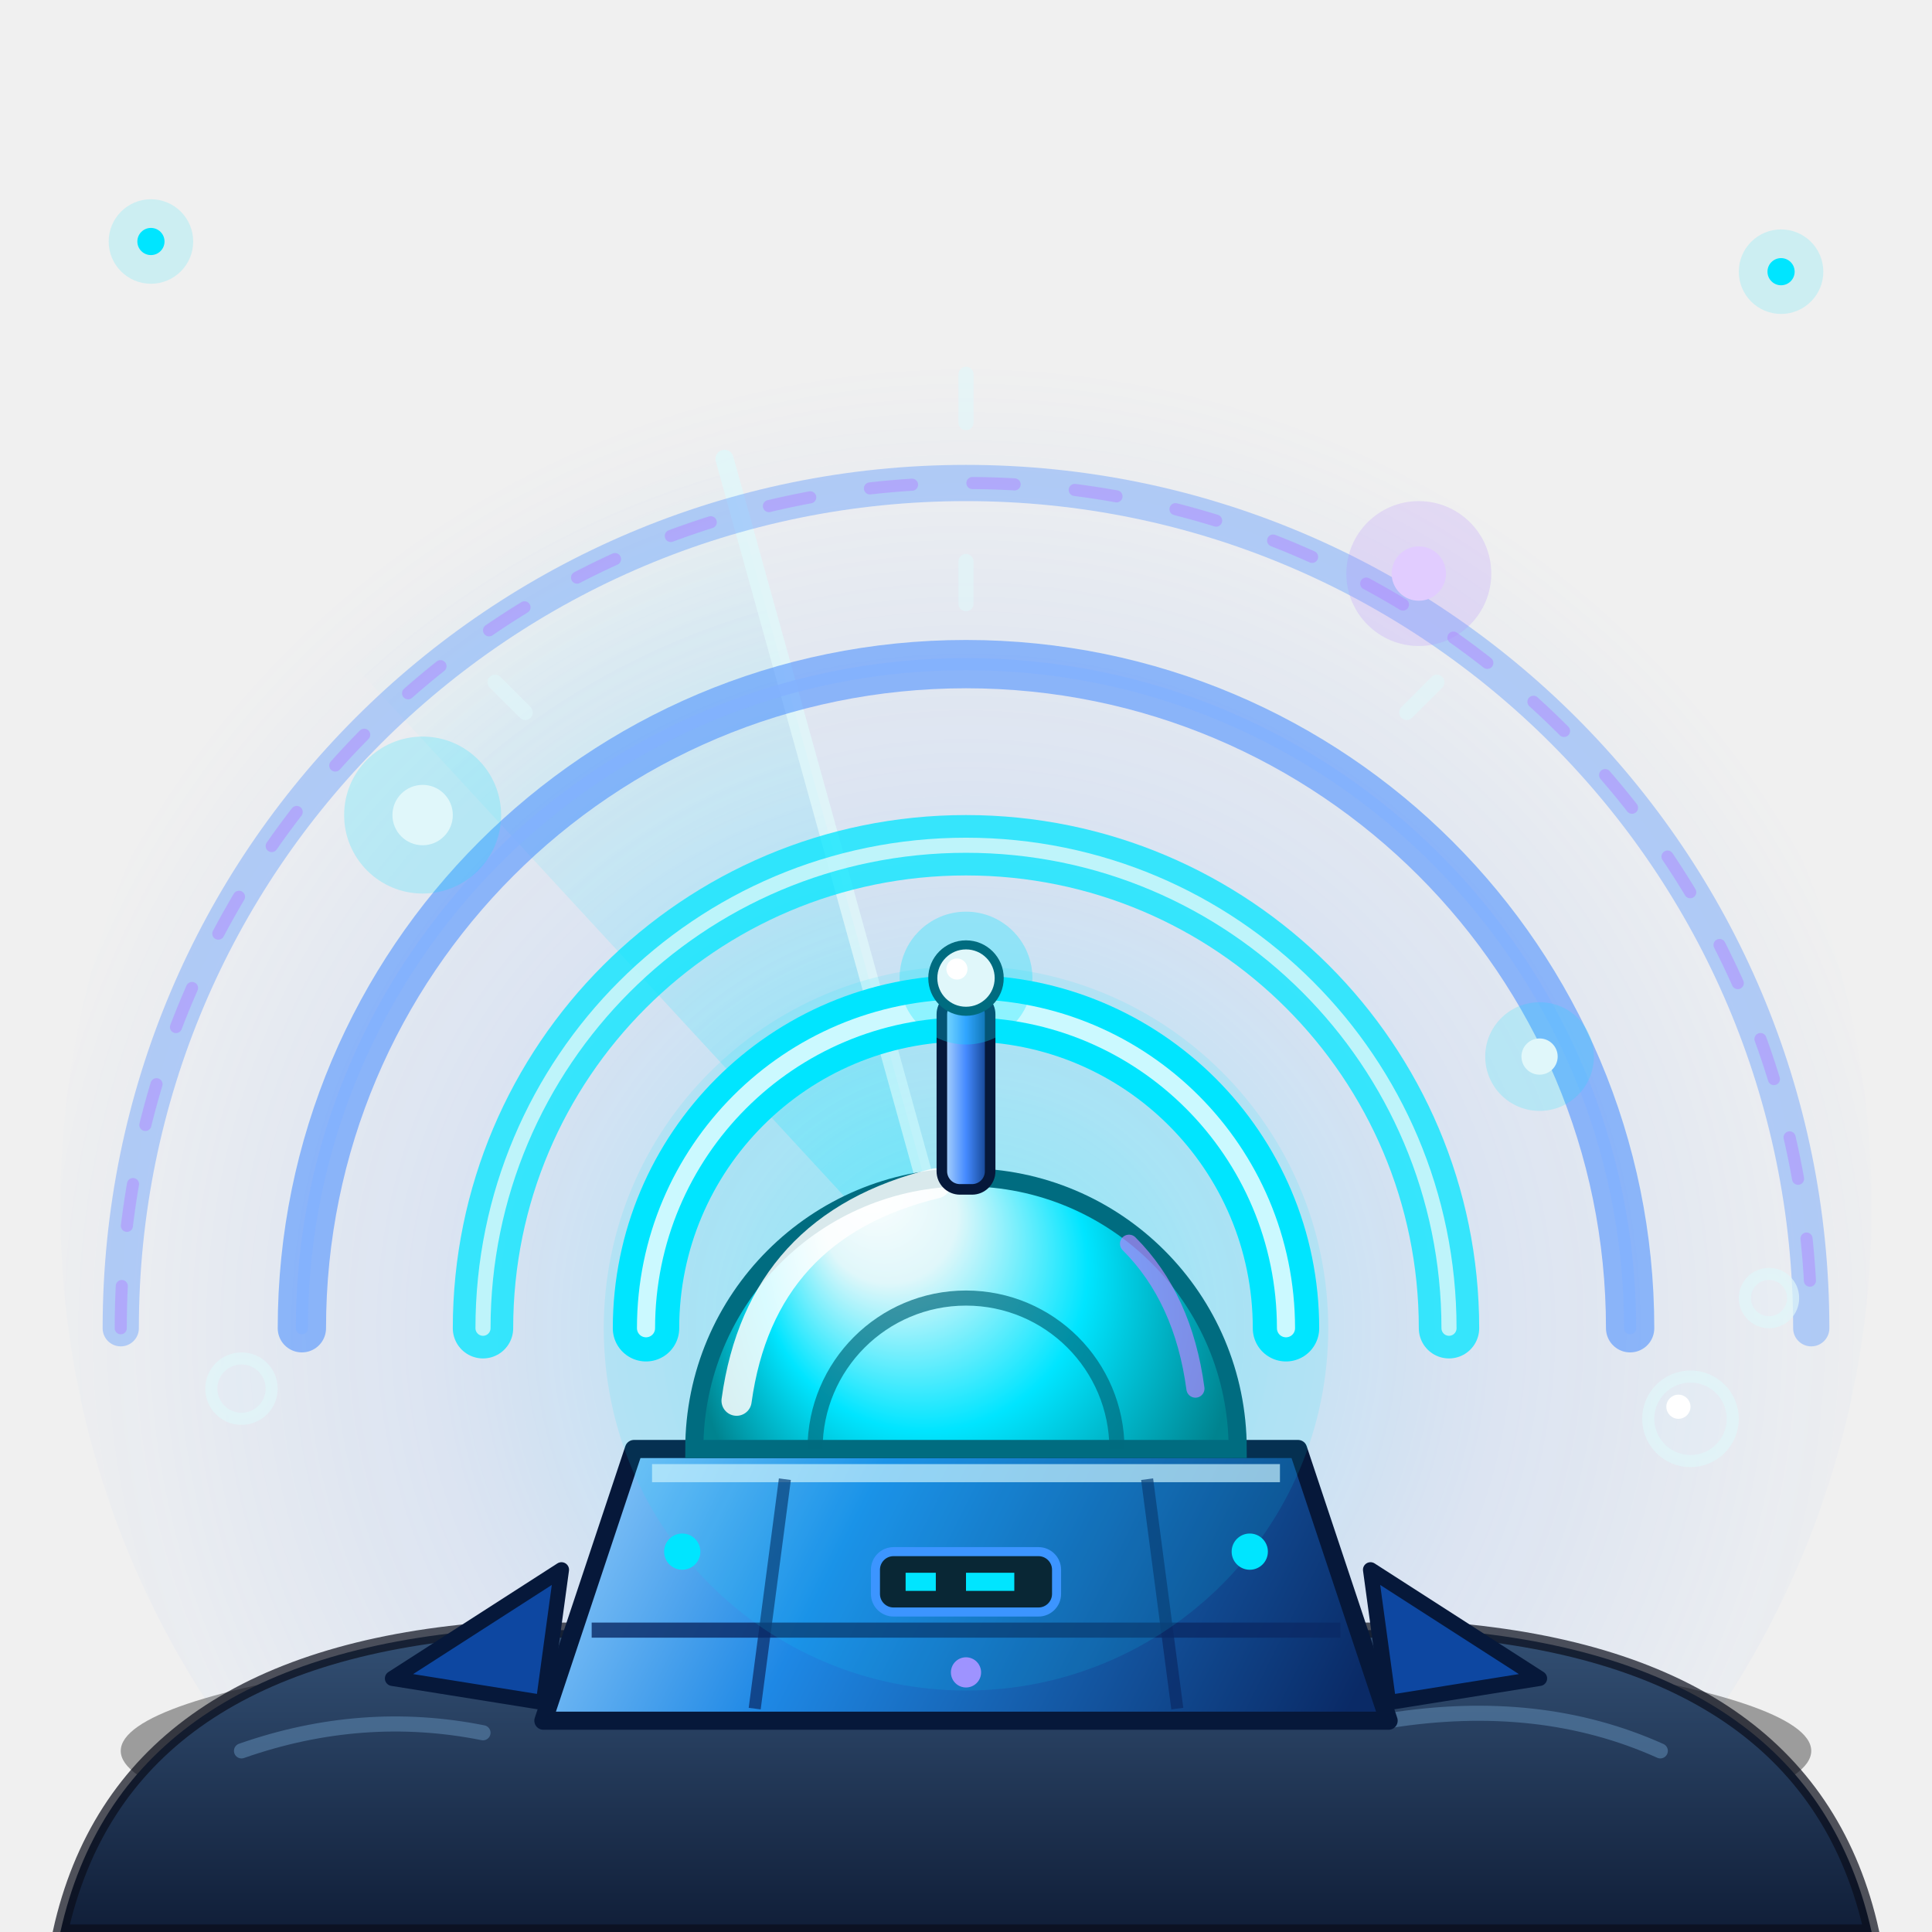
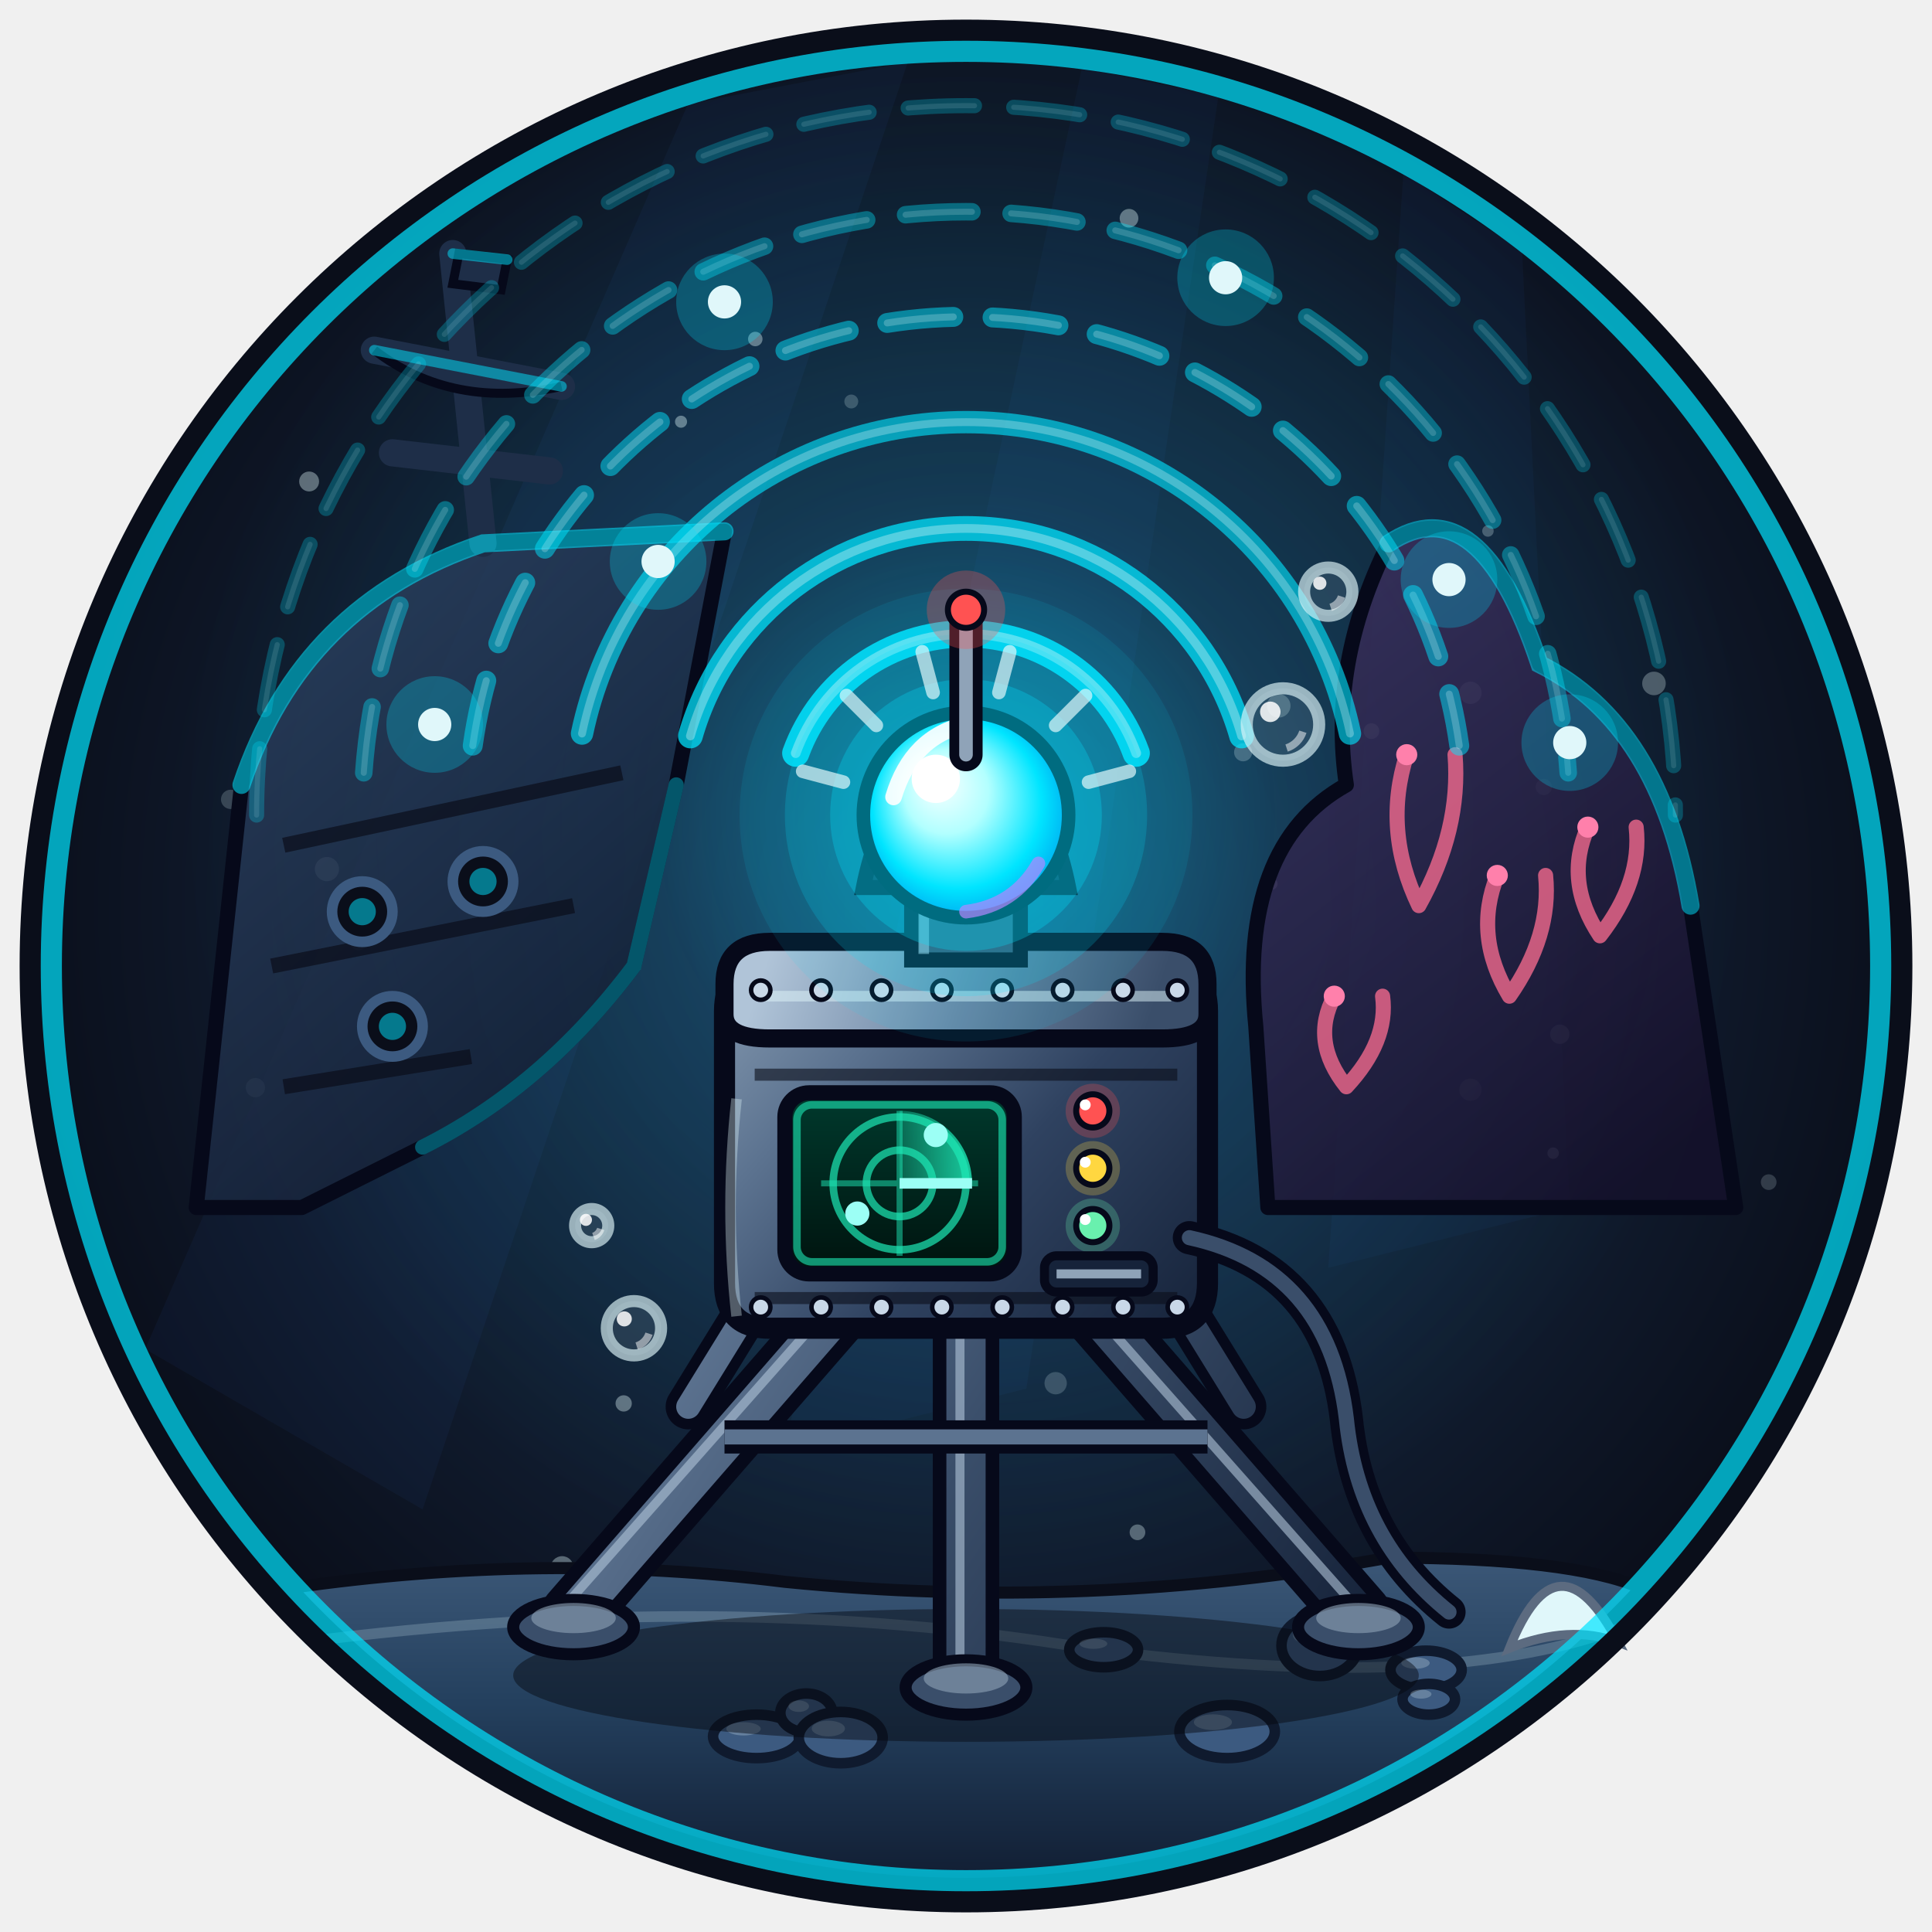
<svg xmlns="http://www.w3.org/2000/svg" viewBox="0 0 64 64">
  <defs>
-     <radialGradient id="ex2aGlow" cx="32" cy="44" r="32" gradientUnits="userSpaceOnUse">
+     <radialGradient id="e2aWater" cx="32" cy="30" r="32" gradientUnits="userSpaceOnUse">
+       <stop offset="0" stop-color="#1F3A5F" />
+       <stop offset="0.55" stop-color="#132238" />
+       <stop offset="1" stop-color="#0A0E1A" />
+     </radialGradient>
+     <linearGradient id="e2aSand" x1="32" y1="51" x2="32" y2="63" gradientUnits="userSpaceOnUse">
+       <stop offset="0" stop-color="#3E5A7A" />
+       <stop offset="0.45" stop-color="#24405E" />
+       <stop offset="1" stop-color="#0F1A2E" />
+     </linearGradient>
+     <radialGradient id="e2aGlow" cx="32" cy="27" r="26" gradientUnits="userSpaceOnUse">
      <stop offset="0" stop-color="#00E5FF" stop-opacity="0.35" />
-       <stop offset="0.55" stop-color="#448AFF" stop-opacity="0.12" />
-       <stop offset="1" stop-color="#448AFF" stop-opacity="0" />
-     </radialGradient>
-     <radialGradient id="ex2aSweep" cx="32" cy="44" r="30" gradientUnits="userSpaceOnUse">
-       <stop offset="0" stop-color="#00E5FF" stop-opacity="0.5" />
+       <stop offset="0.4" stop-color="#00E5FF" stop-opacity="0.1" />
      <stop offset="1" stop-color="#00E5FF" stop-opacity="0" />
    </radialGradient>
-     <linearGradient id="ex2aSand" x1="0" y1="52" x2="0" y2="64" gradientUnits="userSpaceOnUse">
-       <stop offset="0" stop-color="#3A5A80" />
-       <stop offset="1" stop-color="#101E38" />
-     </linearGradient>
-     <linearGradient id="ex2aBase" x1="20" y1="46" x2="44" y2="58" gradientUnits="userSpaceOnUse">
-       <stop offset="0" stop-color="#90CAF9" />
-       <stop offset="0.35" stop-color="#1E88E5" />
-       <stop offset="1" stop-color="#0A2A66" />
-     </linearGradient>
-     <radialGradient id="ex2aDome" cx="32" cy="44" r="9" fx="28.6" fy="39" gradientUnits="userSpaceOnUse">
+     <radialGradient id="e2aDome" cx="32" cy="27" r="4" fx="31" fy="25.8" gradientUnits="userSpaceOnUse">
      <stop offset="0" stop-color="#FFFFFF" />
-       <stop offset="0.25" stop-color="#E0F7FA" />
-       <stop offset="0.6" stop-color="#00E5FF" />
-       <stop offset="1" stop-color="#00838F" />
-     </radialGradient>
-     <linearGradient id="ex2aMast" x1="0" y1="0" x2="1" y2="0">
-       <stop offset="0" stop-color="#BBDEFB" />
-       <stop offset="0.5" stop-color="#448AFF" />
-       <stop offset="1" stop-color="#0D3A80" />
-     </linearGradient>
+       <stop offset="0.35" stop-color="#B2FFFF" />
+       <stop offset="0.7" stop-color="#00E5FF" />
+       <stop offset="1" stop-color="#0091EA" />
+     </radialGradient>
+     <linearGradient id="e2aMetal" x1="24" y1="30" x2="40" y2="44" gradientUnits="userSpaceOnUse">
+       <stop offset="0" stop-color="#8FA3B8" />
+       <stop offset="0.3" stop-color="#5C7390" />
+       <stop offset="0.6" stop-color="#2F4260" />
+       <stop offset="1" stop-color="#16233A" />
+     </linearGradient>
+     <linearGradient id="e2aMetalTop" x1="26" y1="30" x2="38" y2="34" gradientUnits="userSpaceOnUse">
+       <stop offset="0" stop-color="#B0C4D8" />
+       <stop offset="0.5" stop-color="#6E86A4" />
+       <stop offset="1" stop-color="#3A4E6A" />
+     </linearGradient>
+     <linearGradient id="e2aLeg" x1="20" y1="40" x2="44" y2="56" gradientUnits="userSpaceOnUse">
+       <stop offset="0" stop-color="#6E86A4" />
+       <stop offset="0.5" stop-color="#3A4E6A" />
+       <stop offset="1" stop-color="#16233A" />
+     </linearGradient>
+     <linearGradient id="e2aScreen" x1="32" y1="36" x2="32" y2="42" gradientUnits="userSpaceOnUse">
+       <stop offset="0" stop-color="#003B2E" />
+       <stop offset="1" stop-color="#00140F" />
+     </linearGradient>
+     <linearGradient id="e2aSweep" x1="28.5" y1="39" x2="32" y2="39" gradientUnits="userSpaceOnUse">
+       <stop offset="0" stop-color="#1DE9B6" stop-opacity="0" />
+       <stop offset="1" stop-color="#1DE9B6" stop-opacity="0.8" />
+     </linearGradient>
+     <linearGradient id="e2aWreck" x1="10" y1="20" x2="24" y2="36" gradientUnits="userSpaceOnUse">
+       <stop offset="0" stop-color="#2A3F5E" />
+       <stop offset="1" stop-color="#101A2E" />
+     </linearGradient>
+     <linearGradient id="e2aReef" x1="42" y1="20" x2="56" y2="38" gradientUnits="userSpaceOnUse">
+       <stop offset="0" stop-color="#3A2F5C" />
+       <stop offset="1" stop-color="#14102A" />
+     </linearGradient>
+     <radialGradient id="e2aLed" cx="0.5" cy="0.5" r="0.5" gradientUnits="userSpaceOnUse">
+       <stop offset="0" stop-color="#FFFFFF" />
+       <stop offset="1" stop-color="#FF5252" />
+     </radialGradient>
  </defs>
-   <circle cx="32" cy="40" r="30" fill="url(#ex2aGlow)" />
-   <path d="M32 44 L8 18 A30 30 0 0 1 24 15.2 Z" fill="url(#ex2aSweep)" fill-opacity="0.6" />
-   <path d="M32 44 L24 15.2" stroke="#E0F7FA" stroke-width="0.6" stroke-opacity="0.8" stroke-linecap="round" />
-   <g fill="none" stroke-linecap="round">
-     <path d="M4 44 A28 28 0 0 1 60 44" stroke="#448AFF" stroke-width="1.2" stroke-opacity="0.35" />
-     <path d="M10 44 A22 22 0 0 1 54 44" stroke="#448AFF" stroke-width="1.6" stroke-opacity="0.55" />
-     <path d="M16 44 A16 16 0 0 1 48 44" stroke="#00E5FF" stroke-width="2" stroke-opacity="0.75" />
-     <path d="M21.4 44 A10.6 10.6 0 0 1 42.6 44" stroke="#00E5FF" stroke-width="2.2" />
-     <path d="M16 44 A16 16 0 0 1 48 44" stroke="#E0F7FA" stroke-width="0.5" stroke-opacity="0.8" />
-     <path d="M21.4 44 A10.6 10.6 0 0 1 42.6 44" stroke="#FFFFFF" stroke-width="0.6" stroke-opacity="0.9" />
-     <path d="M10 44 A22 22 0 0 1 54 44" stroke="#82B1FF" stroke-width="0.4" stroke-opacity="0.7" />
-     <path d="M4 44 A28 28 0 0 1 60 44" stroke="#B388FF" stroke-width="0.4" stroke-opacity="0.5" stroke-dasharray="1.4 2" />
-   </g>
-   <g stroke="#E0F7FA" stroke-width="0.5" stroke-opacity="0.6" stroke-linecap="round">
-     <path d="M32 14 V12.4" />
-     <path d="M32 20 V18.6" />
-     <path d="M17.4 23.6 L16.4 22.6" />
-     <path d="M46.6 23.6 L47.6 22.6" />
-   </g>
-   <g>
-     <circle cx="14" cy="27" r="2.6" fill="#00E5FF" fill-opacity="0.2" />
-     <circle cx="14" cy="27" r="1" fill="#E0F7FA" />
-     <circle cx="47" cy="19" r="2.4" fill="#B388FF" fill-opacity="0.22" />
-     <circle cx="47" cy="19" r="0.9" fill="#E1CCFF" />
-     <circle cx="51" cy="35" r="1.8" fill="#00E5FF" fill-opacity="0.18" />
-     <circle cx="51" cy="35" r="0.6" fill="#E0F7FA" />
-   </g>
-   <ellipse cx="32" cy="58" rx="28" ry="4" fill="#000" fill-opacity="0.35" />
-   <path d="M2 64 Q4 55 16 54 H48 Q60 55 62 64 Z" fill="url(#ex2aSand)" stroke="#0A0E1A" stroke-width="0.5" stroke-opacity="0.7" />
-   <path d="M8 58 Q12 56.6 16 57.4 M46 57 Q51 56.2 55 58" fill="none" stroke="#5B84AC" stroke-width="0.5" stroke-opacity="0.6" stroke-linecap="round" />
-   <g>
-     <path d="M18 57 L21 48 H43 L46 57 Z" fill="url(#ex2aBase)" stroke="#06183A" stroke-width="0.6" stroke-linejoin="round" />
-     <path d="M21.6 48.8 H42.4" stroke="#E3F2FD" stroke-width="0.6" stroke-opacity="0.7" />
-     <path d="M19.6 54 H44.4" stroke="#0A2A66" stroke-width="0.5" stroke-opacity="0.8" />
-     <path d="M26 49 L25 56.6 M38 49 L39 56.6" stroke="#0A2A66" stroke-width="0.4" stroke-opacity="0.7" />
-     <g fill="#00E5FF">
-       <circle cx="22.6" cy="51.4" r="0.6" />
-       <circle cx="41.4" cy="51.4" r="0.6" />
-       <circle cx="32" cy="55.4" r="0.5" fill="#B388FF" />
-     </g>
-     <rect x="29" y="51.4" width="6" height="2" rx="0.6" fill="#0A0E1A" stroke="#448AFF" stroke-width="0.3" />
-     <path d="M30 52.4 H31 M32 52.4 H33.6" stroke="#00E5FF" stroke-width="0.6" />
-     <path d="M18.6 52 L13 55.6 L18 56.4 Z M45.4 52 L51 55.6 L46 56.4 Z" fill="#0D47A1" stroke="#06183A" stroke-width="0.5" stroke-linejoin="round" />
-   </g>
-   <g>
-     <circle cx="32" cy="44" r="12" fill="#00E5FF" fill-opacity="0.12" />
-     <path d="M23 48 A9 9 0 0 1 41 48 Z" fill="url(#ex2aDome)" stroke="#006C80" stroke-width="0.6" />
-     <path d="M24.4 46.4 Q25.2 40.6 31 39.2" fill="none" stroke="#FFFFFF" stroke-width="1" stroke-opacity="0.85" stroke-linecap="round" />
-     <path d="M27 48 A5 5 0 0 1 37 48" fill="none" stroke="#006C80" stroke-width="0.5" stroke-opacity="0.7" />
-     <path d="M39.6 46 Q39.2 43 37.4 41.2" fill="none" stroke="#B388FF" stroke-width="0.6" stroke-opacity="0.7" stroke-linecap="round" />
-     <rect x="31.2" y="33" width="1.6" height="6.4" rx="0.6" fill="url(#ex2aMast)" stroke="#06183A" stroke-width="0.35" />
-     <circle cx="32" cy="32.4" r="2.2" fill="#00E5FF" fill-opacity="0.3" />
-     <circle cx="32" cy="32.4" r="1.1" fill="#E0F7FA" stroke="#006C80" stroke-width="0.3" />
-     <circle cx="31.7" cy="32.1" r="0.35" fill="#FFFFFF" />
-   </g>
-   <g fill="#00E5FF">
-     <circle cx="5" cy="8" r="1.4" fill-opacity="0.15" />
-     <circle cx="5" cy="8" r="0.45" />
-     <circle cx="59" cy="9" r="1.4" fill-opacity="0.15" />
-     <circle cx="59" cy="9" r="0.45" />
-   </g>
-   <g fill="#E0F7FA" fill-opacity="0.12" stroke="#E0F7FA" stroke-width="0.4" stroke-opacity="0.7">
-     <circle cx="56" cy="47" r="1.4" />
-     <circle cx="58.6" cy="43" r="0.8" />
-     <circle cx="8" cy="46" r="1" />
-   </g>
-   <circle cx="55.6" cy="46.6" r="0.4" fill="#FFFFFF" />
+   <circle cx="32" cy="32" r="31" fill="url(#e2aWater)" />
+   <path d="M22.79 3.45 L30.07 2.06 L14 50 L4.81 44.69 Z" fill="#448AFF" fill-opacity="0.05" />
+   <path d="M35.84 2.25 L40.36 3.19 L34 46 L26 48 Z" fill="#448AFF" fill-opacity="0.04" />
+   <path d="M46.49 5.73 L50.42 8.32 L52 40 L44 42 Z" fill="#448AFF" fill-opacity="0.04" />
+   <circle cx="32" cy="32" r="31" fill="url(#e2aGlow)" />
+   <circle cx="42.13" cy="29.28" r="0.19" fill="#E0F7FA" fill-opacity="0.4" />
+   <circle cx="35.9" cy="40.91" r="0.32" fill="#E0F7FA" fill-opacity="0.24" />
+   <circle cx="42.36" cy="23.38" r="0.39" fill="#E0F7FA" fill-opacity="0.23" />
+   <circle cx="10.24" cy="15.95" r="0.33" fill="#E0F7FA" fill-opacity="0.38" />
+   <circle cx="30.4" cy="26.05" r="0.37" fill="#E0F7FA" fill-opacity="0.3" />
+   <circle cx="27.46" cy="43.33" r="0.37" fill="#E0F7FA" fill-opacity="0.3" />
+   <circle cx="54.79" cy="22.64" r="0.39" fill="#E0F7FA" fill-opacity="0.29" />
+   <circle cx="25.02" cy="11.23" r="0.24" fill="#E0F7FA" fill-opacity="0.39" />
+   <circle cx="22.53" cy="54.86" r="0.39" fill="#E0F7FA" fill-opacity="0.31" />
+   <circle cx="47.94" cy="51.82" r="0.33" fill="#E0F7FA" fill-opacity="0.2" />
+   <circle cx="51.45" cy="38.2" r="0.19" fill="#E0F7FA" fill-opacity="0.38" />
+   <circle cx="11.88" cy="31.21" r="0.27" fill="#E0F7FA" fill-opacity="0.32" />
+   <circle cx="45.43" cy="24.22" r="0.26" fill="#E0F7FA" fill-opacity="0.3" />
+   <circle cx="25.67" cy="52.66" r="0.3" fill="#E0F7FA" fill-opacity="0.26" />
+   <circle cx="22.56" cy="13.97" r="0.2" fill="#E0F7FA" fill-opacity="0.4" />
+   <circle cx="20.66" cy="46.49" r="0.27" fill="#E0F7FA" fill-opacity="0.38" />
+   <circle cx="51.14" cy="26.07" r="0.27" fill="#E0F7FA" fill-opacity="0.17" />
+   <circle cx="41.18" cy="24.92" r="0.3" fill="#E0F7FA" fill-opacity="0.24" />
+   <circle cx="24.1" cy="46.75" r="0.22" fill="#E0F7FA" fill-opacity="0.16" />
+   <circle cx="7.64" cy="26.48" r="0.32" fill="#E0F7FA" fill-opacity="0.2" />
+   <circle cx="29.78" cy="26.01" r="0.27" fill="#E0F7FA" fill-opacity="0.36" />
+   <circle cx="48.71" cy="22.95" r="0.37" fill="#E0F7FA" fill-opacity="0.27" />
+   <circle cx="10.83" cy="28.79" r="0.4" fill="#E0F7FA" fill-opacity="0.34" />
+   <circle cx="8.46" cy="36.03" r="0.32" fill="#E0F7FA" fill-opacity="0.24" />
+   <circle cx="37.4" cy="7.23" r="0.31" fill="#E0F7FA" fill-opacity="0.39" />
+   <circle cx="51.67" cy="34.26" r="0.32" fill="#E0F7FA" fill-opacity="0.24" />
+   <circle cx="43.04" cy="52.51" r="0.28" fill="#E0F7FA" fill-opacity="0.22" />
+   <circle cx="58.59" cy="39.16" r="0.26" fill="#E0F7FA" fill-opacity="0.18" />
+   <circle cx="34.97" cy="45.82" r="0.37" fill="#E0F7FA" fill-opacity="0.2" />
+   <circle cx="30.56" cy="40.62" r="0.28" fill="#E0F7FA" fill-opacity="0.2" />
+   <circle cx="18.62" cy="51.93" r="0.38" fill="#E0F7FA" fill-opacity="0.36" />
+   <circle cx="48.71" cy="36.1" r="0.37" fill="#E0F7FA" fill-opacity="0.16" />
+   <circle cx="37.68" cy="50.76" r="0.26" fill="#E0F7FA" fill-opacity="0.34" />
+   <circle cx="28.2" cy="13.3" r="0.23" fill="#E0F7FA" fill-opacity="0.21" />
+   <circle cx="31.27" cy="39.11" r="0.33" fill="#E0F7FA" fill-opacity="0.19" />
+   <circle cx="49.29" cy="17.59" r="0.19" fill="#E0F7FA" fill-opacity="0.27" />
+   <path d="M6.5 40 L8 26 Q10 20 16 18 L24 17.6 L22.4 26 L21 32 Q18 36 14 38 L10 40 Z" fill="url(#e2aWreck)" fill-opacity="0.85" stroke="#06091A" stroke-width="0.5" stroke-linejoin="round" />
+   <path d="M16 18 L15 8.4 M12.4 11.6 L18.6 12.8 M13 15 L18.2 15.6" fill="none" stroke="#1E2E48" stroke-width="0.9" stroke-linecap="round" />
+   <path d="M15.2 8.4 L15 9.4 L16.6 9.6 L16.8 8.6 Z M12.4 11.6 Q15 13.6 18.6 12.8" fill="#1E2E48" stroke="#06091A" stroke-width="0.3" />
+   <path d="M15 8.4 L16.8 8.6 M12.4 11.6 L18.6 12.8" fill="none" stroke="#00E5FF" stroke-width="0.35" stroke-opacity="0.5" stroke-linecap="round" />
+   <path d="M9.4 28 L20.6 25.6 M9 32 L19 30 M9.4 36 L15.6 35" fill="none" stroke="#0A0E1A" stroke-width="0.5" stroke-opacity="0.7" />
+   <path d="M8 26 Q10 20 16 18 L24 17.6" fill="none" stroke="#00E5FF" stroke-width="0.6" stroke-opacity="0.55" stroke-linecap="round" />
+   <path d="M22.4 26 L21 32 Q18 36 14 38" fill="none" stroke="#00E5FF" stroke-width="0.5" stroke-opacity="0.35" stroke-linecap="round" />
+   <circle cx="12" cy="30.2" r="1" fill="#0A0E1A" stroke="#3C5A80" stroke-width="0.35" />
+   <circle cx="12" cy="30.2" r="0.45" fill="#00E5FF" fill-opacity="0.5" />
+   <circle cx="16" cy="29.2" r="1" fill="#0A0E1A" stroke="#3C5A80" stroke-width="0.35" />
+   <circle cx="16" cy="29.2" r="0.45" fill="#00E5FF" fill-opacity="0.5" />
+   <circle cx="13" cy="34" r="1" fill="#0A0E1A" stroke="#3C5A80" stroke-width="0.35" />
+   <circle cx="13" cy="34" r="0.45" fill="#00E5FF" fill-opacity="0.5" />
+   <path d="M57.5 40 L56 30 Q55 24 51 22 Q49 16 46 18 Q44 22 44.6 26 Q41 28 41.6 34 L42 40 Z" fill="url(#e2aReef)" fill-opacity="0.85" stroke="#06091A" stroke-width="0.5" stroke-linejoin="round" />
+   <path d="M56 30 Q55 24 51 22 Q49 16 46 18" fill="none" stroke="#00E5FF" stroke-width="0.6" stroke-opacity="0.5" stroke-linecap="round" />
+   <path d="M47 30 Q45.8 27.5 46.6 25 M47 30 Q48.4 27.5 48.2 25" fill="none" stroke="#FF6E91" stroke-width="0.5" stroke-opacity="0.75" stroke-linecap="round" />
+   <circle cx="46.6" cy="25" r="0.35" fill="#FF80AB" />
+   <path d="M50 33 Q48.8 31 49.6 29 M50 33 Q51.4 31 51.2 29" fill="none" stroke="#FF6E91" stroke-width="0.5" stroke-opacity="0.75" stroke-linecap="round" />
+   <circle cx="49.6" cy="29" r="0.35" fill="#FF80AB" />
+   <path d="M53 31 Q51.8 29.2 52.6 27.4 M53 31 Q54.4 29.2 54.2 27.4" fill="none" stroke="#FF6E91" stroke-width="0.5" stroke-opacity="0.75" stroke-linecap="round" />
+   <circle cx="52.6" cy="27.4" r="0.35" fill="#FF80AB" />
+   <path d="M44.6 36 Q43.4 34.5 44.2 33 M44.6 36 Q46 34.5 45.8 33" fill="none" stroke="#FF6E91" stroke-width="0.5" stroke-opacity="0.75" stroke-linecap="round" />
+   <circle cx="44.2" cy="33" r="0.35" fill="#FF80AB" />
+   <path d="M26.36 24.95 A6 6 0 0 1 37.64 24.95" fill="none" stroke="#00E5FF" stroke-width="0.9" stroke-opacity="0.85" stroke-linecap="round" />
+   <path d="M26.36 24.95 A6 6 0 0 1 37.64 24.95" fill="none" stroke="#E0F7FA" stroke-width="0.32" stroke-opacity="0.42" stroke-linecap="round" />
+   <path d="M22.87 24.38 A9.5 9.5 0 0 1 41.13 24.38" fill="none" stroke="#00E5FF" stroke-width="0.82" stroke-opacity="0.73" stroke-linecap="round" />
+   <path d="M22.87 24.38 A9.5 9.5 0 0 1 41.13 24.38" fill="none" stroke="#E0F7FA" stroke-width="0.29" stroke-opacity="0.36" stroke-linecap="round" />
+   <path d="M19.28 24.3 A13 13 0 0 1 44.72 24.3" fill="none" stroke="#00E5FF" stroke-width="0.74" stroke-opacity="0.61" stroke-linecap="round" />
+   <path d="M19.28 24.3 A13 13 0 0 1 44.72 24.3" fill="none" stroke="#E0F7FA" stroke-width="0.26" stroke-opacity="0.3" stroke-linecap="round" />
+   <path d="M15.66 24.7 A16.5 16.5 0 0 1 48.34 24.7" fill="none" stroke="#00E5FF" stroke-width="0.66" stroke-opacity="0.49" stroke-linecap="round" stroke-dasharray="2.2 1.3" />
+   <path d="M15.66 24.7 A16.5 16.5 0 0 1 48.34 24.7" fill="none" stroke="#E0F7FA" stroke-width="0.23" stroke-opacity="0.24" stroke-linecap="round" stroke-dasharray="2.2 1.3" />
+   <path d="M12.05 25.6 A20 20 0 0 1 51.95 25.6" fill="none" stroke="#00E5FF" stroke-width="0.58" stroke-opacity="0.37" stroke-linecap="round" stroke-dasharray="2.2 1.3" />
+   <path d="M12.05 25.6 A20 20 0 0 1 51.95 25.6" fill="none" stroke="#E0F7FA" stroke-width="0.2" stroke-opacity="0.18" stroke-linecap="round" stroke-dasharray="2.2 1.3" />
+   <path d="M8.5 27 A23.5 23.5 0 0 1 55.5 27" fill="none" stroke="#00E5FF" stroke-width="0.5" stroke-opacity="0.25" stroke-linecap="round" stroke-dasharray="2.2 1.3" />
+   <path d="M8.5 27 A23.5 23.5 0 0 1 55.5 27" fill="none" stroke="#E0F7FA" stroke-width="0.17" stroke-opacity="0.12" stroke-linecap="round" stroke-dasharray="2.2 1.3" />
+   <circle cx="21.8" cy="18.6" r="1.6" fill="#00E5FF" fill-opacity="0.25" />
+   <circle cx="21.8" cy="18.6" r="0.55" fill="#E0F7FA" />
+   <circle cx="14.4" cy="24" r="1.6" fill="#00E5FF" fill-opacity="0.25" />
+   <circle cx="14.4" cy="24" r="0.55" fill="#E0F7FA" />
+   <circle cx="48" cy="19.2" r="1.6" fill="#00E5FF" fill-opacity="0.25" />
+   <circle cx="48" cy="19.2" r="0.55" fill="#E0F7FA" />
+   <circle cx="52" cy="24.6" r="1.6" fill="#00E5FF" fill-opacity="0.25" />
+   <circle cx="52" cy="24.6" r="0.55" fill="#E0F7FA" />
+   <circle cx="24" cy="10" r="1.6" fill="#00E5FF" fill-opacity="0.25" />
+   <circle cx="24" cy="10" r="0.55" fill="#E0F7FA" />
+   <circle cx="40.6" cy="9.2" r="1.6" fill="#00E5FF" fill-opacity="0.25" />
+   <circle cx="40.6" cy="9.2" r="0.55" fill="#E0F7FA" />
+   <path d="M9.64 52.6 Q18 51.4 26 52.4 Q36 53.4 46 51.6 Q52 51.6 54.36 52.6 A30.4 30.4 0 0 1 9.64 52.6 Z" fill="url(#e2aSand)" stroke="#0A0E1A" stroke-width="0.4" stroke-linejoin="round" />
+   <path d="M10 54.4 Q24 52.6 36 54.6 Q48 56.2 54 53.8" fill="none" stroke="#E0F7FA" stroke-width="0.35" stroke-opacity="0.2" />
+   <ellipse cx="36.56" cy="54.65" rx="1.14" ry="0.58" fill="#3C5A80" stroke="#0F1A2E" stroke-width="0.35" />
+   <ellipse cx="36.22" cy="54.45" rx="0.46" ry="0.17" fill="#E0F7FA" fill-opacity="0.25" />
+   <ellipse cx="43.72" cy="54.51" rx="1.27" ry="1.01" fill="#3C5A80" stroke="#0F1A2E" stroke-width="0.35" />
+   <ellipse cx="43.34" cy="54.16" rx="0.51" ry="0.3" fill="#E0F7FA" fill-opacity="0.25" />
+   <ellipse cx="47.24" cy="55.32" rx="1.18" ry="0.64" fill="#3C5A80" stroke="#0F1A2E" stroke-width="0.35" />
+   <ellipse cx="46.89" cy="55.09" rx="0.47" ry="0.19" fill="#E0F7FA" fill-opacity="0.25" />
+   <ellipse cx="25.06" cy="57.52" rx="1.44" ry="0.72" fill="#3C5A80" stroke="#0F1A2E" stroke-width="0.35" />
+   <ellipse cx="24.63" cy="57.27" rx="0.57" ry="0.22" fill="#E0F7FA" fill-opacity="0.25" />
+   <ellipse cx="26.71" cy="56.74" rx="0.86" ry="0.64" fill="#3C5A80" stroke="#0F1A2E" stroke-width="0.35" />
+   <ellipse cx="26.46" cy="56.52" rx="0.34" ry="0.19" fill="#E0F7FA" fill-opacity="0.25" />
+   <ellipse cx="47.33" cy="56.29" rx="0.87" ry="0.51" fill="#3C5A80" stroke="#0F1A2E" stroke-width="0.35" />
+   <ellipse cx="47.07" cy="56.12" rx="0.35" ry="0.15" fill="#E0F7FA" fill-opacity="0.25" />
+   <ellipse cx="40.65" cy="57.36" rx="1.58" ry="0.88" fill="#3C5A80" stroke="#0F1A2E" stroke-width="0.35" />
+   <ellipse cx="40.18" cy="57.05" rx="0.63" ry="0.26" fill="#E0F7FA" fill-opacity="0.25" />
+   <ellipse cx="27.85" cy="57.56" rx="1.39" ry="0.85" fill="#3C5A80" stroke="#0F1A2E" stroke-width="0.35" />
+   <ellipse cx="27.44" cy="57.26" rx="0.55" ry="0.26" fill="#E0F7FA" fill-opacity="0.25" />
+   <path d="M50 54.6 Q51.6 50.6 53.6 54.4 Q52 53.8 50 54.6 Z" fill="#E0F7FA" stroke="#5C6B80" stroke-width="0.3" />
+   <ellipse cx="32" cy="55.5" rx="15" ry="2.2" fill="#05070F" fill-opacity="0.45" />
+   <path d="M19 53.5 L29 42" stroke="#06091A" stroke-width="2.2" stroke-linecap="round" />
+   <path d="M19 53.5 L29 42" stroke="url(#e2aLeg)" stroke-width="1.3" stroke-linecap="round" />
+   <path d="M18.8 53.1 L28.8 41.8" stroke="#B0C4D8" stroke-width="0.3" stroke-opacity="0.6" stroke-linecap="round" />
+   <ellipse cx="19" cy="53.9" rx="2" ry="0.9" fill="#3A4E6A" stroke="#06091A" stroke-width="0.4" />
+   <ellipse cx="19" cy="53.6" rx="1.4" ry="0.5" fill="#8FA3B8" fill-opacity="0.6" />
+   <path d="M45 53.5 L35 42" stroke="#06091A" stroke-width="2.2" stroke-linecap="round" />
+   <path d="M45 53.5 L35 42" stroke="url(#e2aLeg)" stroke-width="1.3" stroke-linecap="round" />
+   <path d="M44.8 53.1 L34.8 41.8" stroke="#B0C4D8" stroke-width="0.3" stroke-opacity="0.6" stroke-linecap="round" />
+   <ellipse cx="45" cy="53.9" rx="2" ry="0.9" fill="#3A4E6A" stroke="#06091A" stroke-width="0.4" />
+   <ellipse cx="45" cy="53.6" rx="1.4" ry="0.5" fill="#8FA3B8" fill-opacity="0.6" />
+   <path d="M32 55.5 L32 43" stroke="#06091A" stroke-width="2.2" stroke-linecap="round" />
+   <path d="M32 55.5 L32 43" stroke="url(#e2aLeg)" stroke-width="1.3" stroke-linecap="round" />
+   <path d="M31.8 55.1 L31.8 42.8" stroke="#B0C4D8" stroke-width="0.3" stroke-opacity="0.6" stroke-linecap="round" />
+   <ellipse cx="32" cy="55.9" rx="2" ry="0.9" fill="#3A4E6A" stroke="#06091A" stroke-width="0.4" />
+   <ellipse cx="32" cy="55.6" rx="1.4" ry="0.5" fill="#8FA3B8" fill-opacity="0.6" />
+   <path d="M24 47.6 L40 47.6" stroke="#06091A" stroke-width="1.1" />
+   <path d="M24 47.6 L40 47.6" stroke="#5C7390" stroke-width="0.5" />
+   <path d="M26.5 40.6 L22.8 46.6 M37.5 40.6 L41.2 46.6" stroke="#06091A" stroke-width="1.5" stroke-linecap="round" />
+   <path d="M26.5 40.6 L22.8 46.6 M37.5 40.6 L41.2 46.6" stroke="url(#e2aLeg)" stroke-width="0.8" stroke-linecap="round" />
+   <path d="M25.5 32 H38.5 Q40 32 40 33.5 V42.5 Q40 44 38.5 44 H25.5 Q24 44 24 42.5 V33.5 Q24 32 25.5 32 Z" fill="url(#e2aMetal)" stroke="#06091A" stroke-width="0.7" stroke-linejoin="round" />
+   <path d="M25.5 31.2 H38.5 Q40 31.2 40 32.6 V33.6 Q40 34.4 38.5 34.4 H25.5 Q24 34.4 24 33.6 V32.6 Q24 31.2 25.5 31.2 Z" fill="url(#e2aMetalTop)" stroke="#06091A" stroke-width="0.6" stroke-linejoin="round" />
+   <path d="M25 35.6 H39 M25 43 H39" stroke="#0A0E1A" stroke-width="0.4" stroke-opacity="0.6" />
+   <path d="M25.2 33 H38.8" stroke="#E0F7FA" stroke-width="0.35" stroke-opacity="0.5" />
+   <circle cx="25.2" cy="32.8" r="0.32" fill="#C9D8E8" stroke="#06091A" stroke-width="0.15" />
+   <circle cx="25.2" cy="43.3" r="0.32" fill="#C9D8E8" stroke="#06091A" stroke-width="0.15" />
+   <circle cx="27.2" cy="32.8" r="0.32" fill="#C9D8E8" stroke="#06091A" stroke-width="0.15" />
+   <circle cx="27.2" cy="43.3" r="0.32" fill="#C9D8E8" stroke="#06091A" stroke-width="0.15" />
+   <circle cx="29.2" cy="32.8" r="0.32" fill="#C9D8E8" stroke="#06091A" stroke-width="0.15" />
+   <circle cx="29.2" cy="43.3" r="0.32" fill="#C9D8E8" stroke="#06091A" stroke-width="0.15" />
+   <circle cx="31.2" cy="32.8" r="0.32" fill="#C9D8E8" stroke="#06091A" stroke-width="0.15" />
+   <circle cx="31.2" cy="43.3" r="0.32" fill="#C9D8E8" stroke="#06091A" stroke-width="0.15" />
+   <circle cx="33.2" cy="32.8" r="0.32" fill="#C9D8E8" stroke="#06091A" stroke-width="0.15" />
+   <circle cx="33.2" cy="43.3" r="0.32" fill="#C9D8E8" stroke="#06091A" stroke-width="0.15" />
+   <circle cx="35.2" cy="32.8" r="0.32" fill="#C9D8E8" stroke="#06091A" stroke-width="0.15" />
+   <circle cx="35.2" cy="43.3" r="0.32" fill="#C9D8E8" stroke="#06091A" stroke-width="0.15" />
+   <circle cx="37.2" cy="32.8" r="0.32" fill="#C9D8E8" stroke="#06091A" stroke-width="0.15" />
+   <circle cx="37.2" cy="43.3" r="0.32" fill="#C9D8E8" stroke="#06091A" stroke-width="0.15" />
+   <circle cx="39" cy="32.8" r="0.32" fill="#C9D8E8" stroke="#06091A" stroke-width="0.15" />
+   <circle cx="39" cy="43.3" r="0.32" fill="#C9D8E8" stroke="#06091A" stroke-width="0.15" />
+   <path d="M24.4 36.4 Q24 40 24.4 43.6" fill="none" stroke="#E0F7FA" stroke-width="0.35" stroke-opacity="0.35" />
+   <rect x="26" y="36.2" width="7.6" height="6" rx="0.8" fill="url(#e2aScreen)" stroke="#06091A" stroke-width="0.5" />
+   <rect x="26.4" y="36.6" width="6.8" height="5.2" rx="0.5" fill="none" stroke="#1DE9B6" stroke-width="0.25" stroke-opacity="0.6" />
+   <circle cx="29.8" cy="39.2" r="1.1" fill="none" stroke="#1DE9B6" stroke-width="0.25" stroke-opacity="0.7" />
+   <circle cx="29.8" cy="39.2" r="2.2" fill="none" stroke="#1DE9B6" stroke-width="0.25" stroke-opacity="0.7" />
+   <path d="M29.8 36.8 V41.6 M27.2 39.2 H32.4" stroke="#1DE9B6" stroke-width="0.2" stroke-opacity="0.5" />
+   <path d="M29.8 39.2 L29.8 36.8 A2.4 2.4 0 0 1 32.2 39.2 Z" fill="url(#e2aSweep)" />
+   <path d="M29.8 39.2 L32.2 39.2" stroke="#9CFFF5" stroke-width="0.35" />
+   <circle cx="31" cy="37.6" r="0.4" fill="#9CFFF5" />
+   <circle cx="28.4" cy="40.2" r="0.4" fill="#9CFFF5" />
+   <circle cx="36.2" cy="36.8" r="0.9" fill="#FF5252" fill-opacity="0.25" />
+   <circle cx="36.2" cy="36.8" r="0.55" fill="#FF5252" stroke="#06091A" stroke-width="0.2" />
+   <circle cx="35.95" cy="36.6" r="0.18" fill="#FFFFFF" />
+   <circle cx="36.2" cy="38.7" r="0.9" fill="#FFD740" fill-opacity="0.25" />
+   <circle cx="36.2" cy="38.7" r="0.55" fill="#FFD740" stroke="#06091A" stroke-width="0.2" />
+   <circle cx="35.95" cy="38.5" r="0.18" fill="#FFFFFF" />
+   <circle cx="36.2" cy="40.6" r="0.9" fill="#69F0AE" fill-opacity="0.25" />
+   <circle cx="36.2" cy="40.6" r="0.55" fill="#69F0AE" stroke="#06091A" stroke-width="0.2" />
+   <circle cx="35.95" cy="40.4" r="0.18" fill="#FFFFFF" />
+   <rect x="34.6" y="41.6" width="3.6" height="1.2" rx="0.4" fill="#16233A" stroke="#06091A" stroke-width="0.3" />
+   <path d="M35 42.2 H37.8" stroke="#8FA3B8" stroke-width="0.3" />
+   <path d="M39.4 41 Q44 42 44.6 47 Q45 51 48 53.4" fill="none" stroke="#06091A" stroke-width="1.1" stroke-linecap="round" />
+   <path d="M39.4 41 Q44 42 44.6 47 Q45 51 48 53.4" fill="none" stroke="#3A4E6A" stroke-width="0.5" stroke-linecap="round" />
+   <rect x="30.2" y="29.2" width="3.6" height="2.6" fill="#3A4E6A" stroke="#06091A" stroke-width="0.5" />
+   <path d="M30.6 29.6 V31.6" stroke="#B0C4D8" stroke-width="0.35" stroke-opacity="0.6" />
+   <path d="M28.6 29.4 Q29.4 25.4 32 25.2 Q34.6 25.4 35.4 29.4 Z" fill="#16233A" stroke="#06091A" stroke-width="0.5" />
+   <circle cx="32" cy="27" r="7.5" fill="#00E5FF" fill-opacity="0.09" />
+   <circle cx="32" cy="27" r="6" fill="#00E5FF" fill-opacity="0.18" />
+   <circle cx="32" cy="27" r="4.5" fill="#00E5FF" fill-opacity="0.27" />
+   <circle cx="32" cy="27" r="3" fill="#00E5FF" fill-opacity="0.36" />
+   <circle cx="32" cy="27" r="1.5" fill="#00E5FF" fill-opacity="0.45" />
+   <circle cx="32" cy="27" r="3.4" fill="url(#e2aDome)" stroke="#006C80" stroke-width="0.45" />
+   <path d="M29.6 26.4 Q30.2 24.4 32 24" fill="none" stroke="#FFFFFF" stroke-width="0.55" stroke-opacity="0.9" stroke-linecap="round" />
+   <circle cx="31" cy="25.8" r="0.8" fill="#FFFFFF" />
+   <path d="M34.4 28.6 Q33.6 30 32 30.2" fill="none" stroke="#B388FF" stroke-width="0.45" stroke-opacity="0.7" stroke-linecap="round" />
+   <path d="M27.94 25.91 L26.59 25.55" stroke="#E0F7FA" stroke-width="0.45" stroke-opacity="0.7" stroke-linecap="round" />
+   <path d="M29.03 24.03 L28.04 23.04" stroke="#E0F7FA" stroke-width="0.45" stroke-opacity="0.7" stroke-linecap="round" />
+   <path d="M30.91 22.94 L30.55 21.59" stroke="#E0F7FA" stroke-width="0.45" stroke-opacity="0.7" stroke-linecap="round" />
+   <path d="M33.09 22.94 L33.45 21.59" stroke="#E0F7FA" stroke-width="0.45" stroke-opacity="0.7" stroke-linecap="round" />
+   <path d="M34.97 24.03 L35.96 23.04" stroke="#E0F7FA" stroke-width="0.45" stroke-opacity="0.7" stroke-linecap="round" />
+   <path d="M36.06 25.91 L37.41 25.55" stroke="#E0F7FA" stroke-width="0.45" stroke-opacity="0.7" stroke-linecap="round" />
+   <path d="M32 25 V20.6" stroke="#06091A" stroke-width="1.1" stroke-linecap="round" />
+   <path d="M32 25 V20.6" stroke="#8FA3B8" stroke-width="0.45" stroke-linecap="round" />
+   <circle cx="32" cy="20.2" r="1.3" fill="#FF5252" fill-opacity="0.3" />
+   <circle cx="32" cy="20.2" r="0.6" fill="url(#e2aLed)" stroke="#06091A" stroke-width="0.2" />
+   <circle cx="42.5" cy="24" r="1.2" fill="#E0F7FA" fill-opacity="0.1" stroke="#E0F7FA" stroke-width="0.4" stroke-opacity="0.65" />
+   <circle cx="42.08" cy="23.58" r="0.34" fill="#FFFFFF" fill-opacity="0.85" />
+   <path d="M43.16 24.24 A0.84 0.84 0 0 1 42.62 24.78" fill="none" stroke="#FFFFFF" stroke-width="0.25" stroke-opacity="0.5" />
+   <circle cx="44" cy="19.6" r="0.8" fill="#E0F7FA" fill-opacity="0.1" stroke="#E0F7FA" stroke-width="0.4" stroke-opacity="0.65" />
+   <circle cx="43.72" cy="19.32" r="0.22" fill="#FFFFFF" fill-opacity="0.85" />
+   <path d="M44.44 19.76 A0.56 0.56 0 0 1 44.08 20.12" fill="none" stroke="#FFFFFF" stroke-width="0.25" stroke-opacity="0.5" />
+   <circle cx="21" cy="44" r="0.9" fill="#E0F7FA" fill-opacity="0.1" stroke="#E0F7FA" stroke-width="0.4" stroke-opacity="0.65" />
+   <circle cx="20.68" cy="43.69" r="0.25" fill="#FFFFFF" fill-opacity="0.85" />
+   <path d="M21.5 44.18 A0.63 0.63 0 0 1 21.09 44.59" fill="none" stroke="#FFFFFF" stroke-width="0.25" stroke-opacity="0.5" />
+   <circle cx="19.6" cy="40.6" r="0.55" fill="#E0F7FA" fill-opacity="0.1" stroke="#E0F7FA" stroke-width="0.4" stroke-opacity="0.65" />
+   <circle cx="19.41" cy="40.41" r="0.2" fill="#FFFFFF" fill-opacity="0.85" />
+   <path d="M19.9 40.71 A0.39 0.39 0 0 1 19.66 40.96" fill="none" stroke="#FFFFFF" stroke-width="0.25" stroke-opacity="0.5" />
+   <circle cx="32" cy="32" r="30.4" fill="none" stroke="#00E5FF" stroke-width="0.9" stroke-opacity="0.7" />
+   <circle cx="32" cy="32" r="31" fill="none" stroke="#0A0E1A" stroke-width="0.7" />
</svg>
